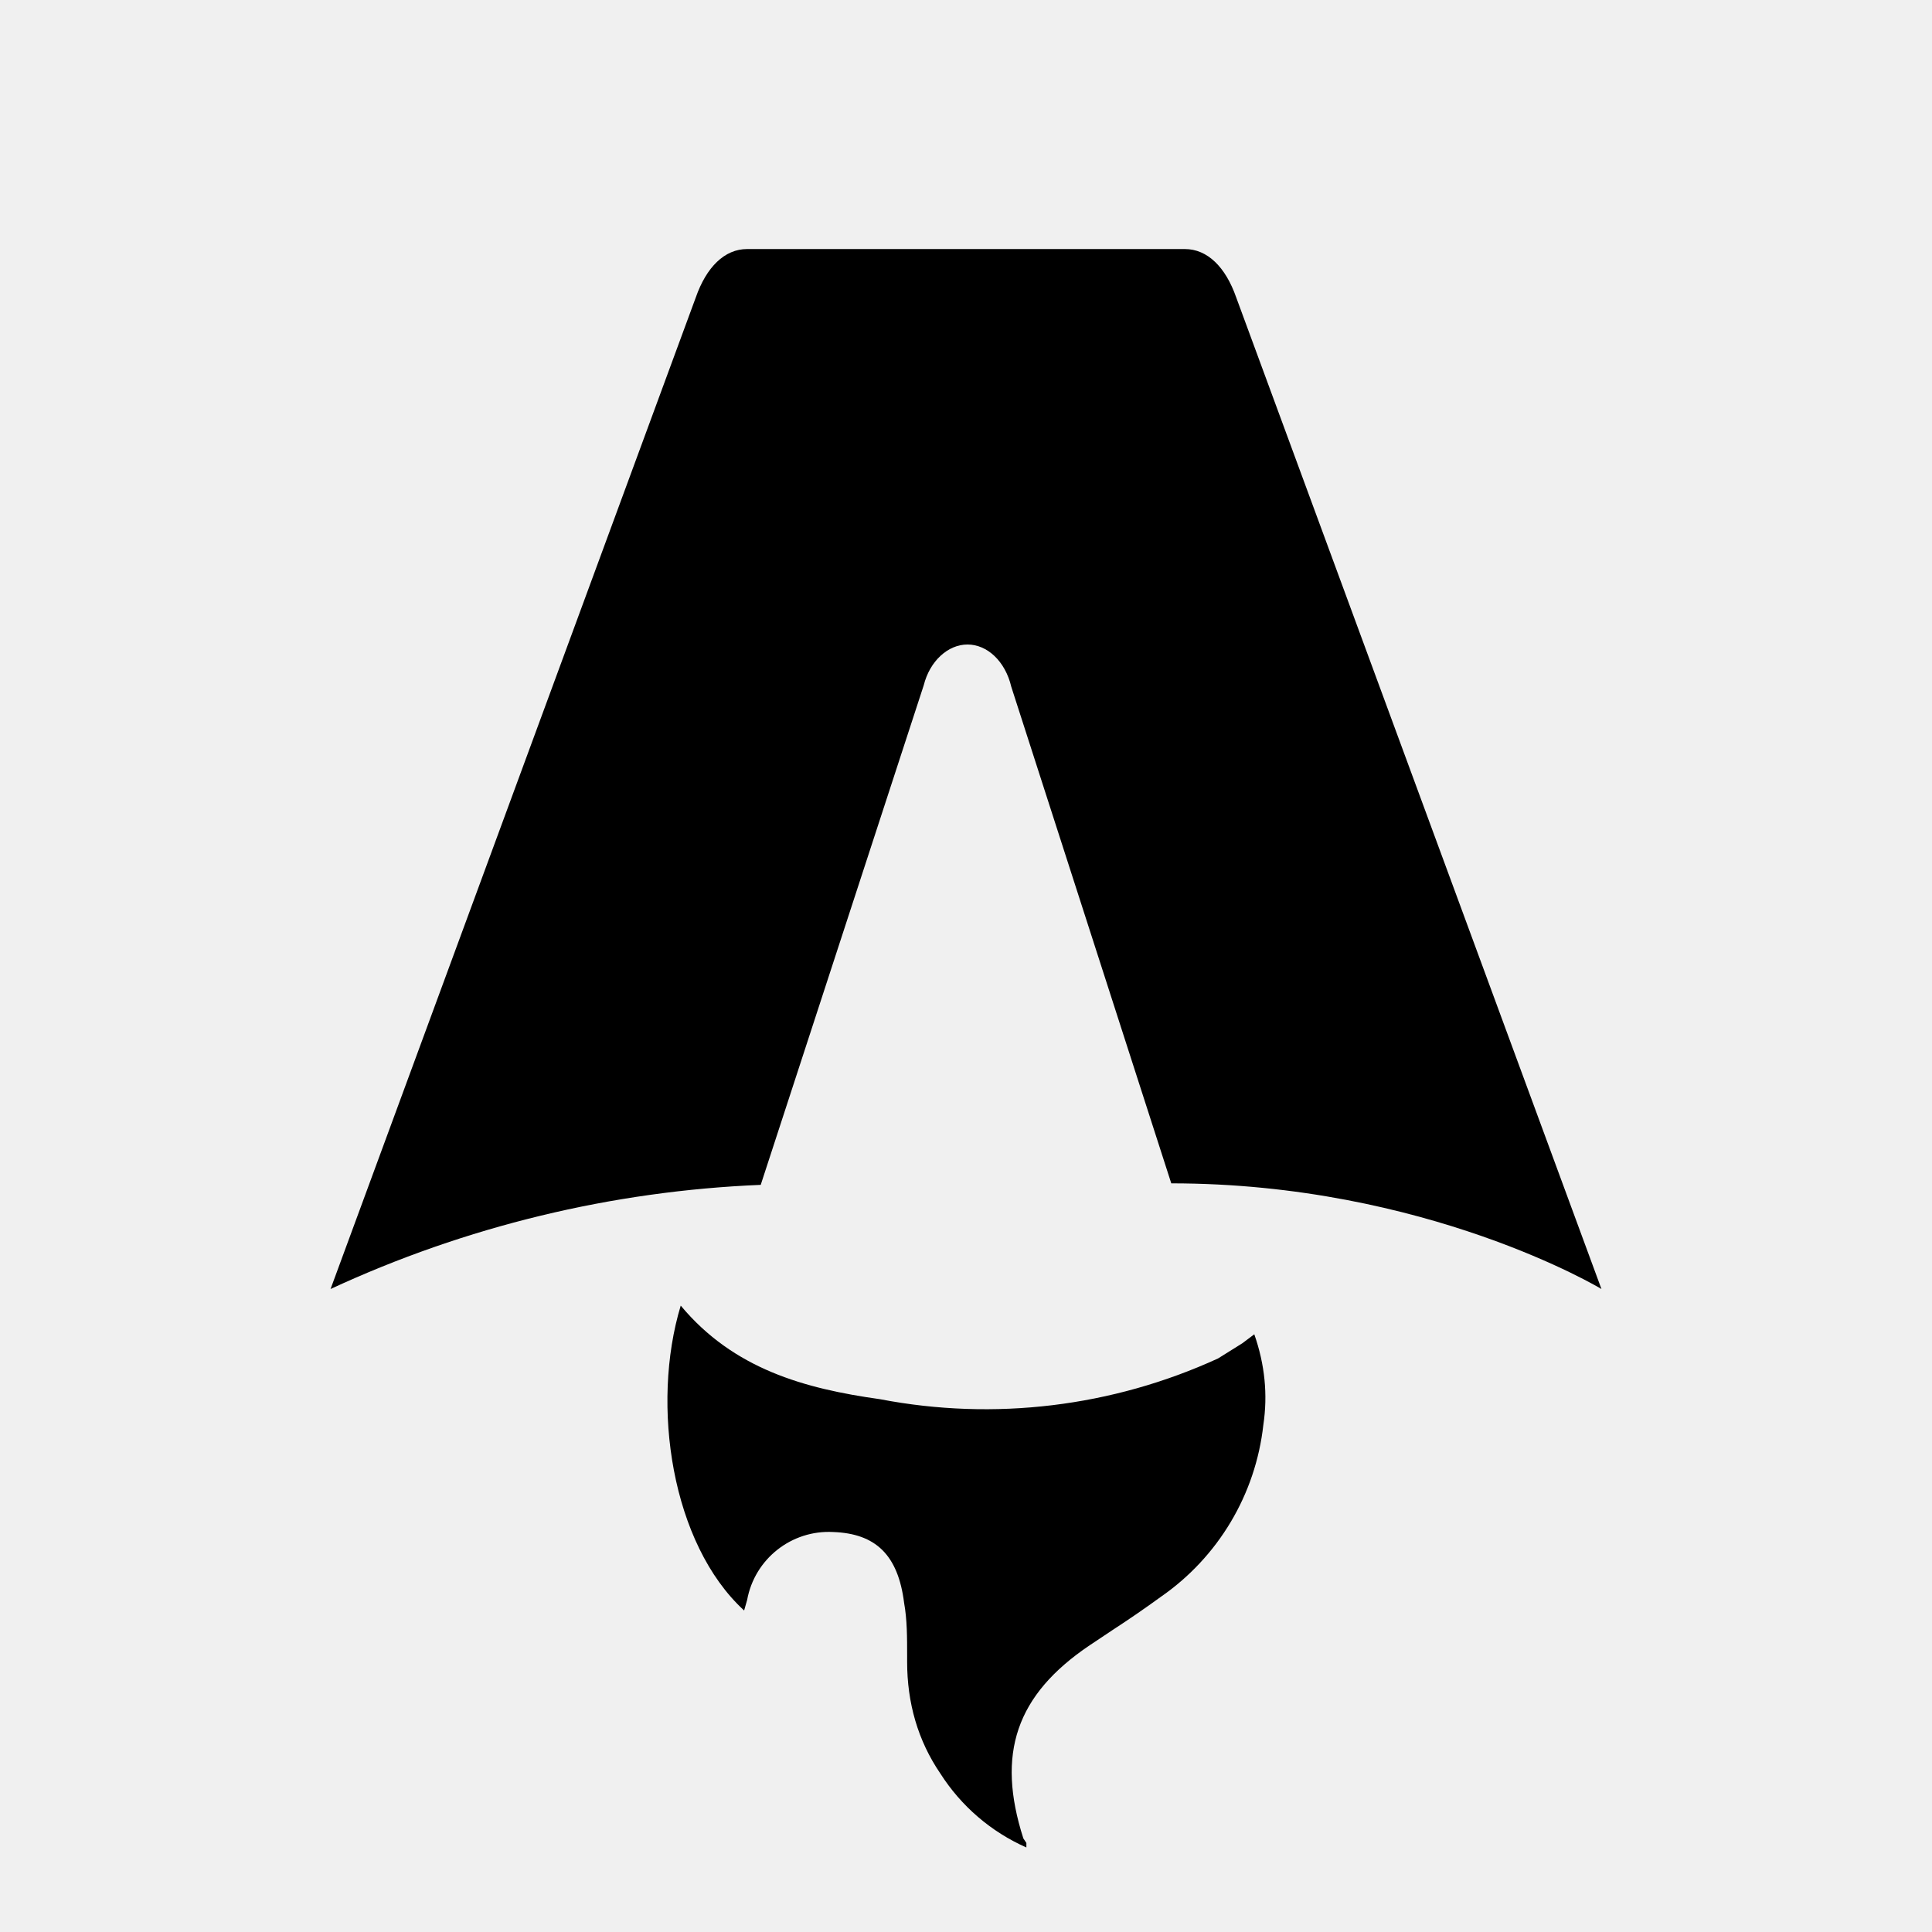
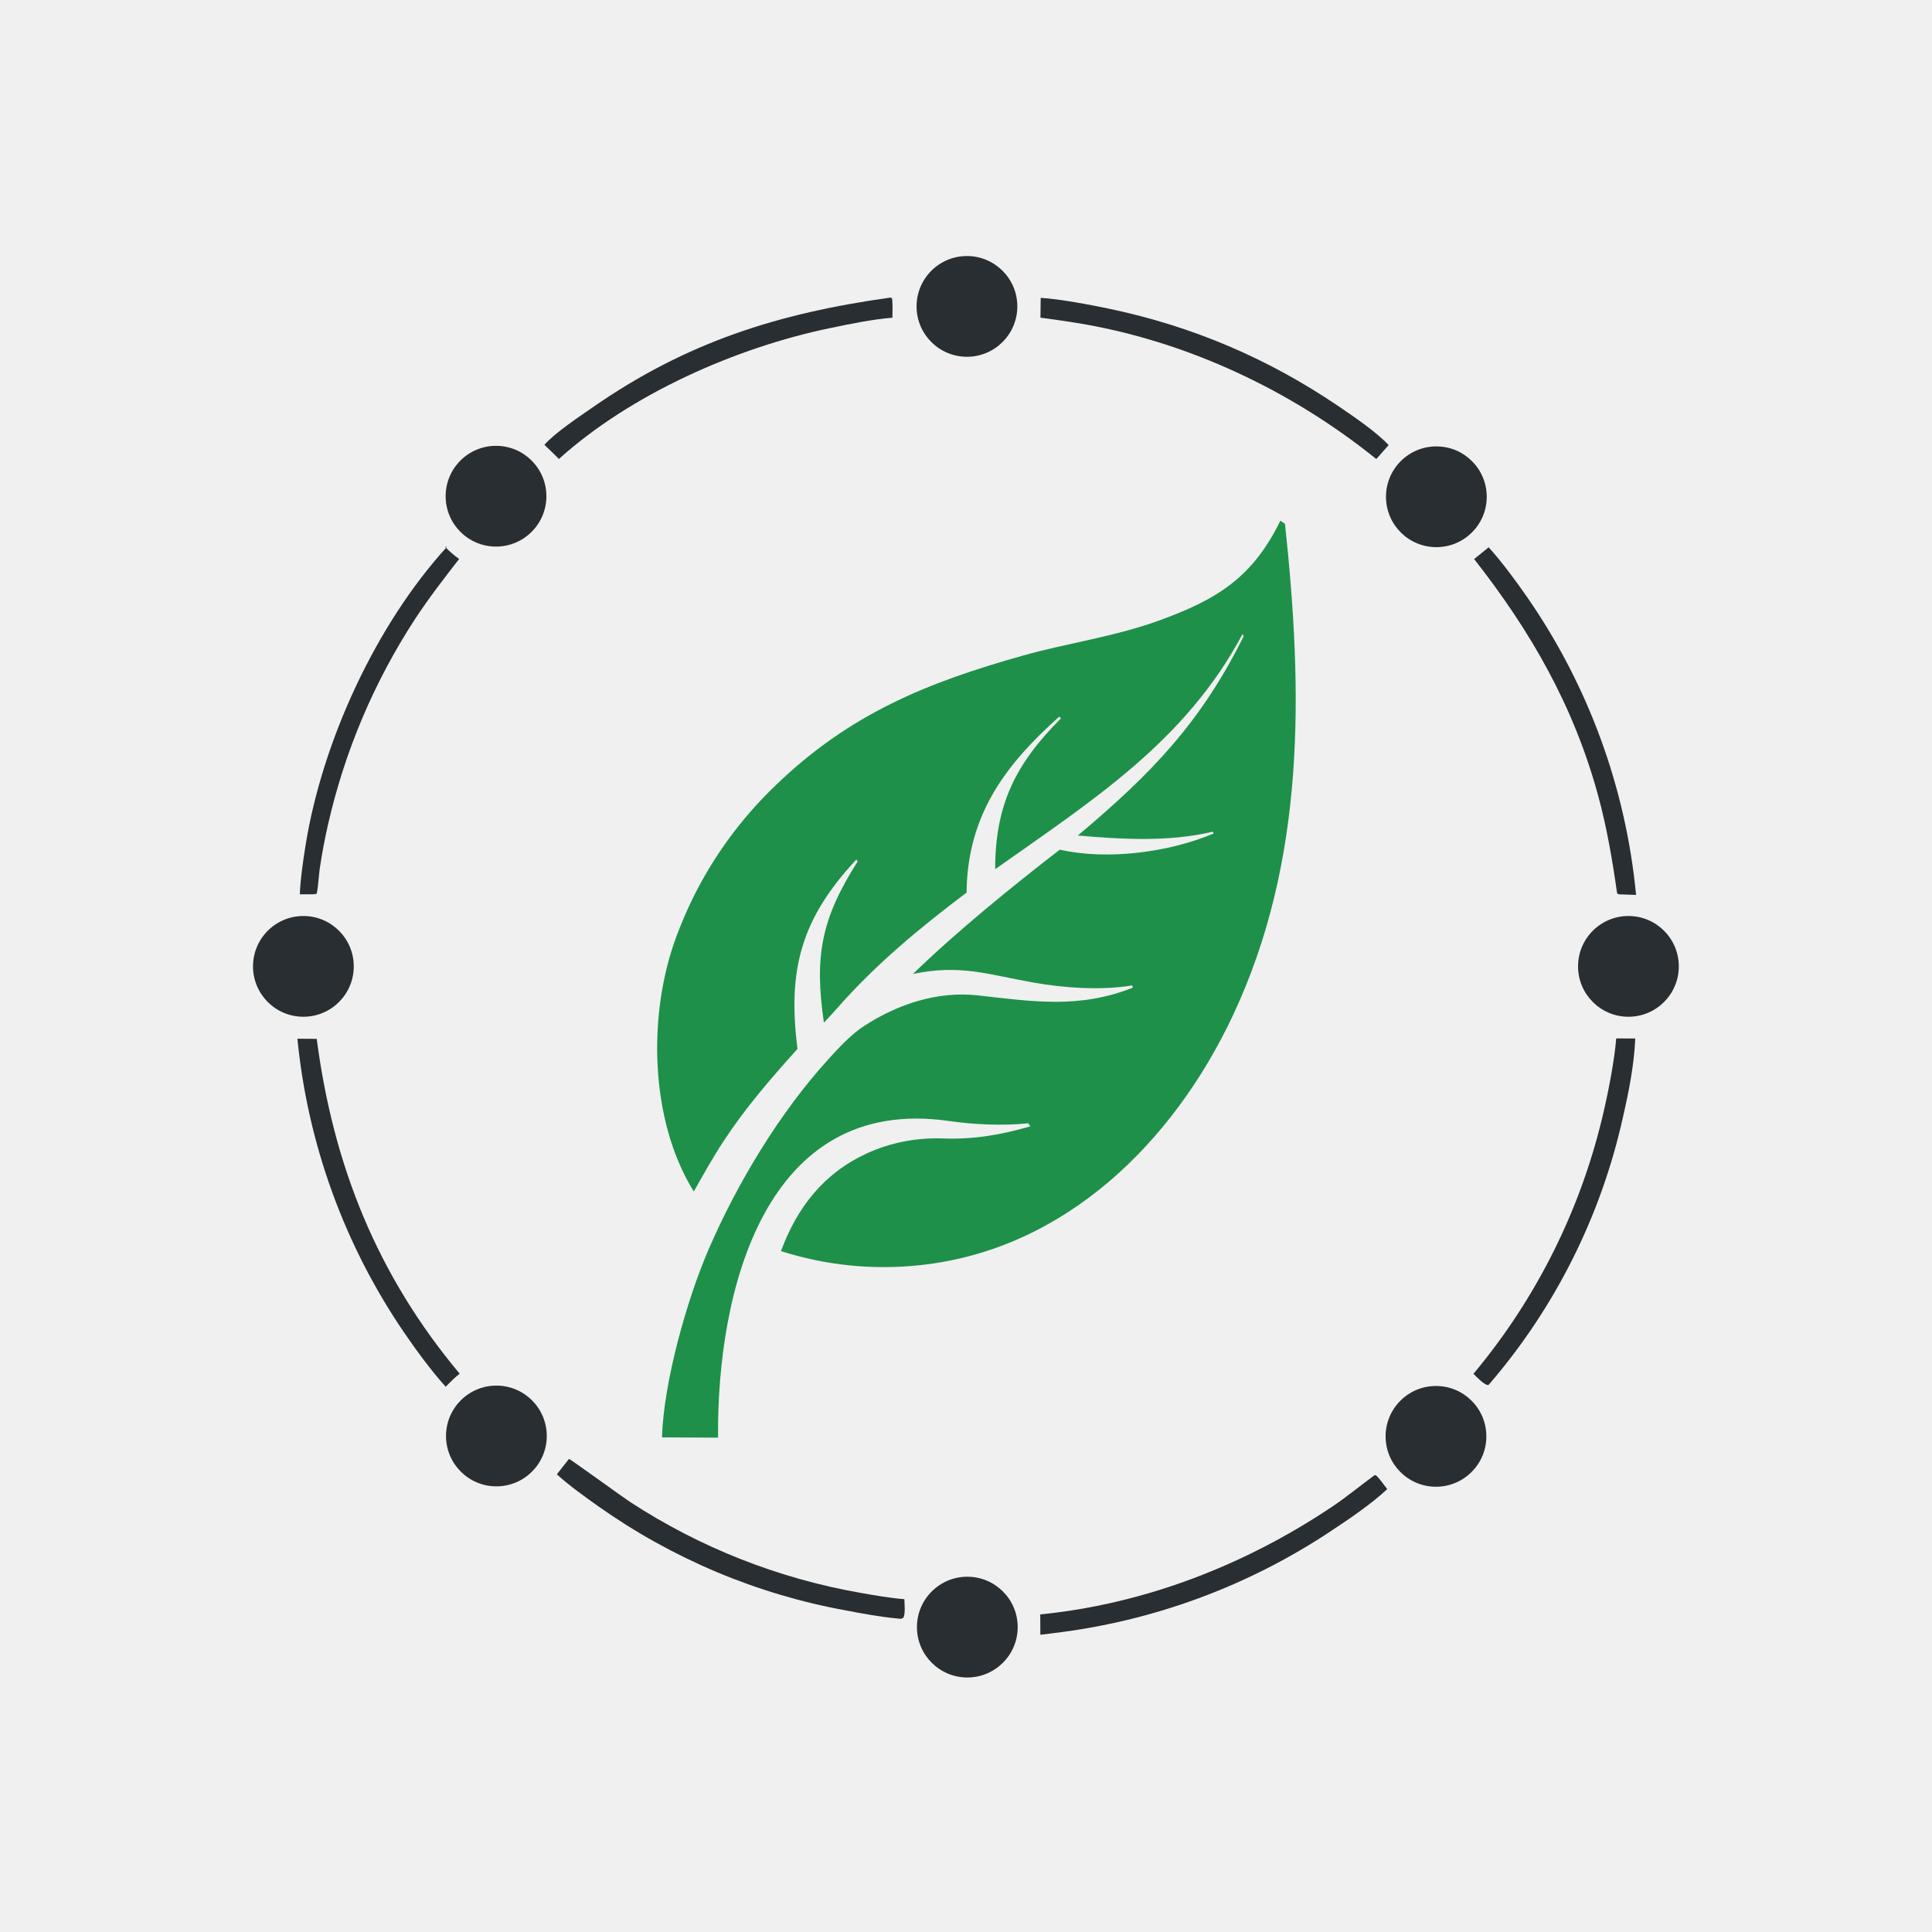
- <svg xmlns="http://www.w3.org/2000/svg" fill="none" viewBox="0 0 128 128">
-   <path d="M50.4 78.5a75.1 75.1 0 0 0-28.5 6.9l24.2-65.7c.7-2 1.9-3.2 3.4-3.2h29c1.5 0 2.7 1.2 3.4 3.2l24.2 65.7s-11.6-7-28.5-7L67 45.5c-.4-1.7-1.6-2.8-2.9-2.8-1.3 0-2.5 1.1-2.9 2.7L50.4 78.5Zm-1.1 28.2Zm-4.2-20.2c-2 6.6-.6 15.8 4.2 20.2a17.5 17.5 0 0 1 .2-.7 5.5 5.5 0 0 1 5.7-4.5c2.8.1 4.3 1.5 4.7 4.7.2 1.1.2 2.3.2 3.5v.4c0 2.7.7 5.2 2.2 7.4a13 13 0 0 0 5.7 4.9v-.3l-.2-.3c-1.8-5.6-.5-9.5 4.4-12.8l1.5-1a73 73 0 0 0 3.2-2.2 16 16 0 0 0 6.8-11.4c.3-2 .1-4-.6-6l-.8.6-1.6 1a37 37 0 0 1-22.4 2.7c-5-.7-9.7-2-13.2-6.2Z" />
-   <style>
-         path { fill: #000; }
-         @media (prefers-color-scheme: dark) {
-             path { fill: #FFF; }
-         }
-     </style>
+ <svg xmlns="http://www.w3.org/2000/svg" viewBox="0 0 1024 1024">
+   <g fill="#282E31">
+     <circle cx="512.5" cy="162.4" r="26.7" />
+     <circle cx="863.1" cy="512.2" r="26.7" />
+     <circle cx="160.8" cy="512.2" r="26.7" />
+     <circle cx="512.7" cy="862.4" r="26.7" />
+     <circle cx="761.3" cy="263.3" r="26.7" />
+     <circle cx="263.1" cy="761.1" r="26.7" />
+     <circle cx="262.9" cy="263" r="26.7" />
+     <circle cx="761.1" cy="761.3" r="26.7" />
+     <path d="M295.28 781.24l6.31-8.01c.85.26 29.18 20.76 32.37 22.84 36.95 24.11 78.4 40.48 121.85 48.13 7.28 1.29 16.19 2.85 23.52 3.39.07 3.07.58 7.05-.42 9.7-1.55 1.07-1.32.67-3.74.49-8.24-.72-18.53-2.63-26.66-4.19C401.12 845.03 356.27 826.07 316.97 798.27c-6.9-4.88-15.56-11.09-21.75-16.78l.06-.25Z" />
+     <path d="M472.01 157.71l.76.37c.44 2.16.25 7.82.23 10.31-10.55.84-22.36 3.3-32.78 5.45-50.02 10.32-105.85 35.03-143.99 69.42l-3.37-3.36-4.32-4.14c5.48-6.26 18.26-14.76 25.32-19.67 50.11-34.85 98.47-50.03 158.15-58.38Z" />
+     <path d="M551.59 157.88c9.77.51 27.54 3.89 37.08 5.92 43.72 9.3 83.19 26.13 120.21 51.13 8.04 5.43 20.57 13.94 27.13 20.97l-3.03 3.42c-1.07 1.33-2.37 2.69-3.53 3.97C683.77 206.43 627.79 180.26 569.67 170.99c-6.04-.97-12.14-1.79-18.21-2.62l.13-10.49Z" />
+     <path d="M235.87 289.86c2.83 2.72 4.33 4.15 7.48 6.41-8.26 10.64-15.97 20.58-23.44 31.94-21.66 33.26-37.26 70.1-46.05 108.81-1.78 7.78-3.25 15.63-4.41 23.53-.57 4.14-.74 9.22-1.6 13.13l-1.22.29-7.71.04c.2-7.31 1.83-18.44 2.99-25.7 8.79-55.15 37.29-117.15 74.97-158.45Z" />
+     <path d="M728.53 781.87l.69.06c1.46 1.03 4.78 5.68 6.03 7.33-8.01 7.59-20.09 15.8-29.27 21.86-44.22 29.53-94.79 48.19-147.59 54.47-2.13.35-4.79.59-6.98.85l-.06-10.77c55.48-5.49 108.95-26.33 155.06-57.33 7.46-5.02 14.81-11.09 22.12-16.47Z" />
+     <path d="M856.63 550.39l10.1.04c-.6 13.84-3.44 28.34-6.56 41.8-11.55 52.06-35.75 100.47-70.45 140.95l-.88.95c-2.27-.05-6.07-4.27-7.9-6l.05-.02c33.69-40.3 57.39-88.07 69.08-139.35 2.48-10.6 5.76-27.6 6.55-38.37Z" />
+     <path d="M157.63 550.55l10.24.06c8.78 67.1 32 125.19 75.78 177.5-1.17.87-2.11 1.74-3.21 2.69l-4.22 4.18c-7.31-7.99-15.97-19.8-22.05-28.73-31.62-46.33-51.06-99.88-56.54-155.7Z" />
+     <path d="M788.94 290c6.94 7.56 14.86 18.4 20.68 26.78 32.32 46.73 52.13 100.97 57.53 157.53-2.36-.02-4.9-.17-7.28-.25-1.05 0-2.64.18-2.82-.95-2.47-17.38-5.38-34.47-10-51.42-12.9-47.37-35.62-87.02-65.73-125.38l7.61-6.16-.01-.15Z" />
+   </g>
+   <path fill="#1E904A" d="M678.62 275.97c.81.56 1.63 1.11 2.45 1.66 9.48 88.55 11.17 178.29-27.72 260.81-31.59 67.04-88.94 123.9-165.47 132.09-24.9 2.74-50.09.2-73.95-7.42 8.55-23.19 22.66-41.21 45.44-51.76 12.45-5.77 26.67-8.46 40.35-7.95 16.4.6 30.72-1.87 46.42-6.42l-1.2-1.62c-13.36 1.41-28.69.71-42.01-1.21-97.5-14.04-123.03 90.09-122.35 167.83l-29.71-.13c.85-29.28 13.19-73.01 24.67-99.57 15.27-35.3 37.6-72.41 63.59-100.95 5.47-6.01 12.26-13.36 19-17.63 17.58-11.43 38.77-18.49 60.07-16.13 28.85 3.2 53.72 7.26 82.22-4.1l-.35-1.17c-16.02 2.7-35.84 1.38-51.93-1.45-24.63-4.33-38.91-9.89-64.24-4.63 22.68-22.1 52.55-46.38 77.81-65.88 25.17 5.73 58 1.42 81.53-8.57l-.43-.96c-23.1 5.53-48.1 4.07-71.55 2.03 39.15-32.86 65.18-59.89 87.9-105.6l-.6-1.15c-30.36 57.05-79.75 88.24-131.1 124.61.01-34.13 10.8-55.75 34.54-79.61l.37-.37-1-.85c-27.05 24.23-46.75 49.48-48.9 87.7-.09 1.83-.13 3.66-.13 5.49-24.96 18.83-48.12 37.95-68.79 61.49-2.16 2.46-4.61 5.14-6.87 7.49-5.08-35.09-1.56-54.88 17.89-85.44l-.7-1.03c-29.24 31.37-36.55 58.36-31.18 100.34-14.31 15.95-27.31 30.88-39.16 48.89-5.67 8.61-10.73 17.75-15.8 26.73-23.59-37.95-24.57-94.58-9-135.78 2.42-6.4 5.21-13.01 8.22-19.16 11.05-22.57 25.99-43 44.17-60.36 39.04-37.67 79.67-54.35 131.29-68.82 24.07-6.74 47.97-9.9 71.45-18.35 31.13-11.21 50.09-22.97 64.75-53.06Z" />
</svg>
